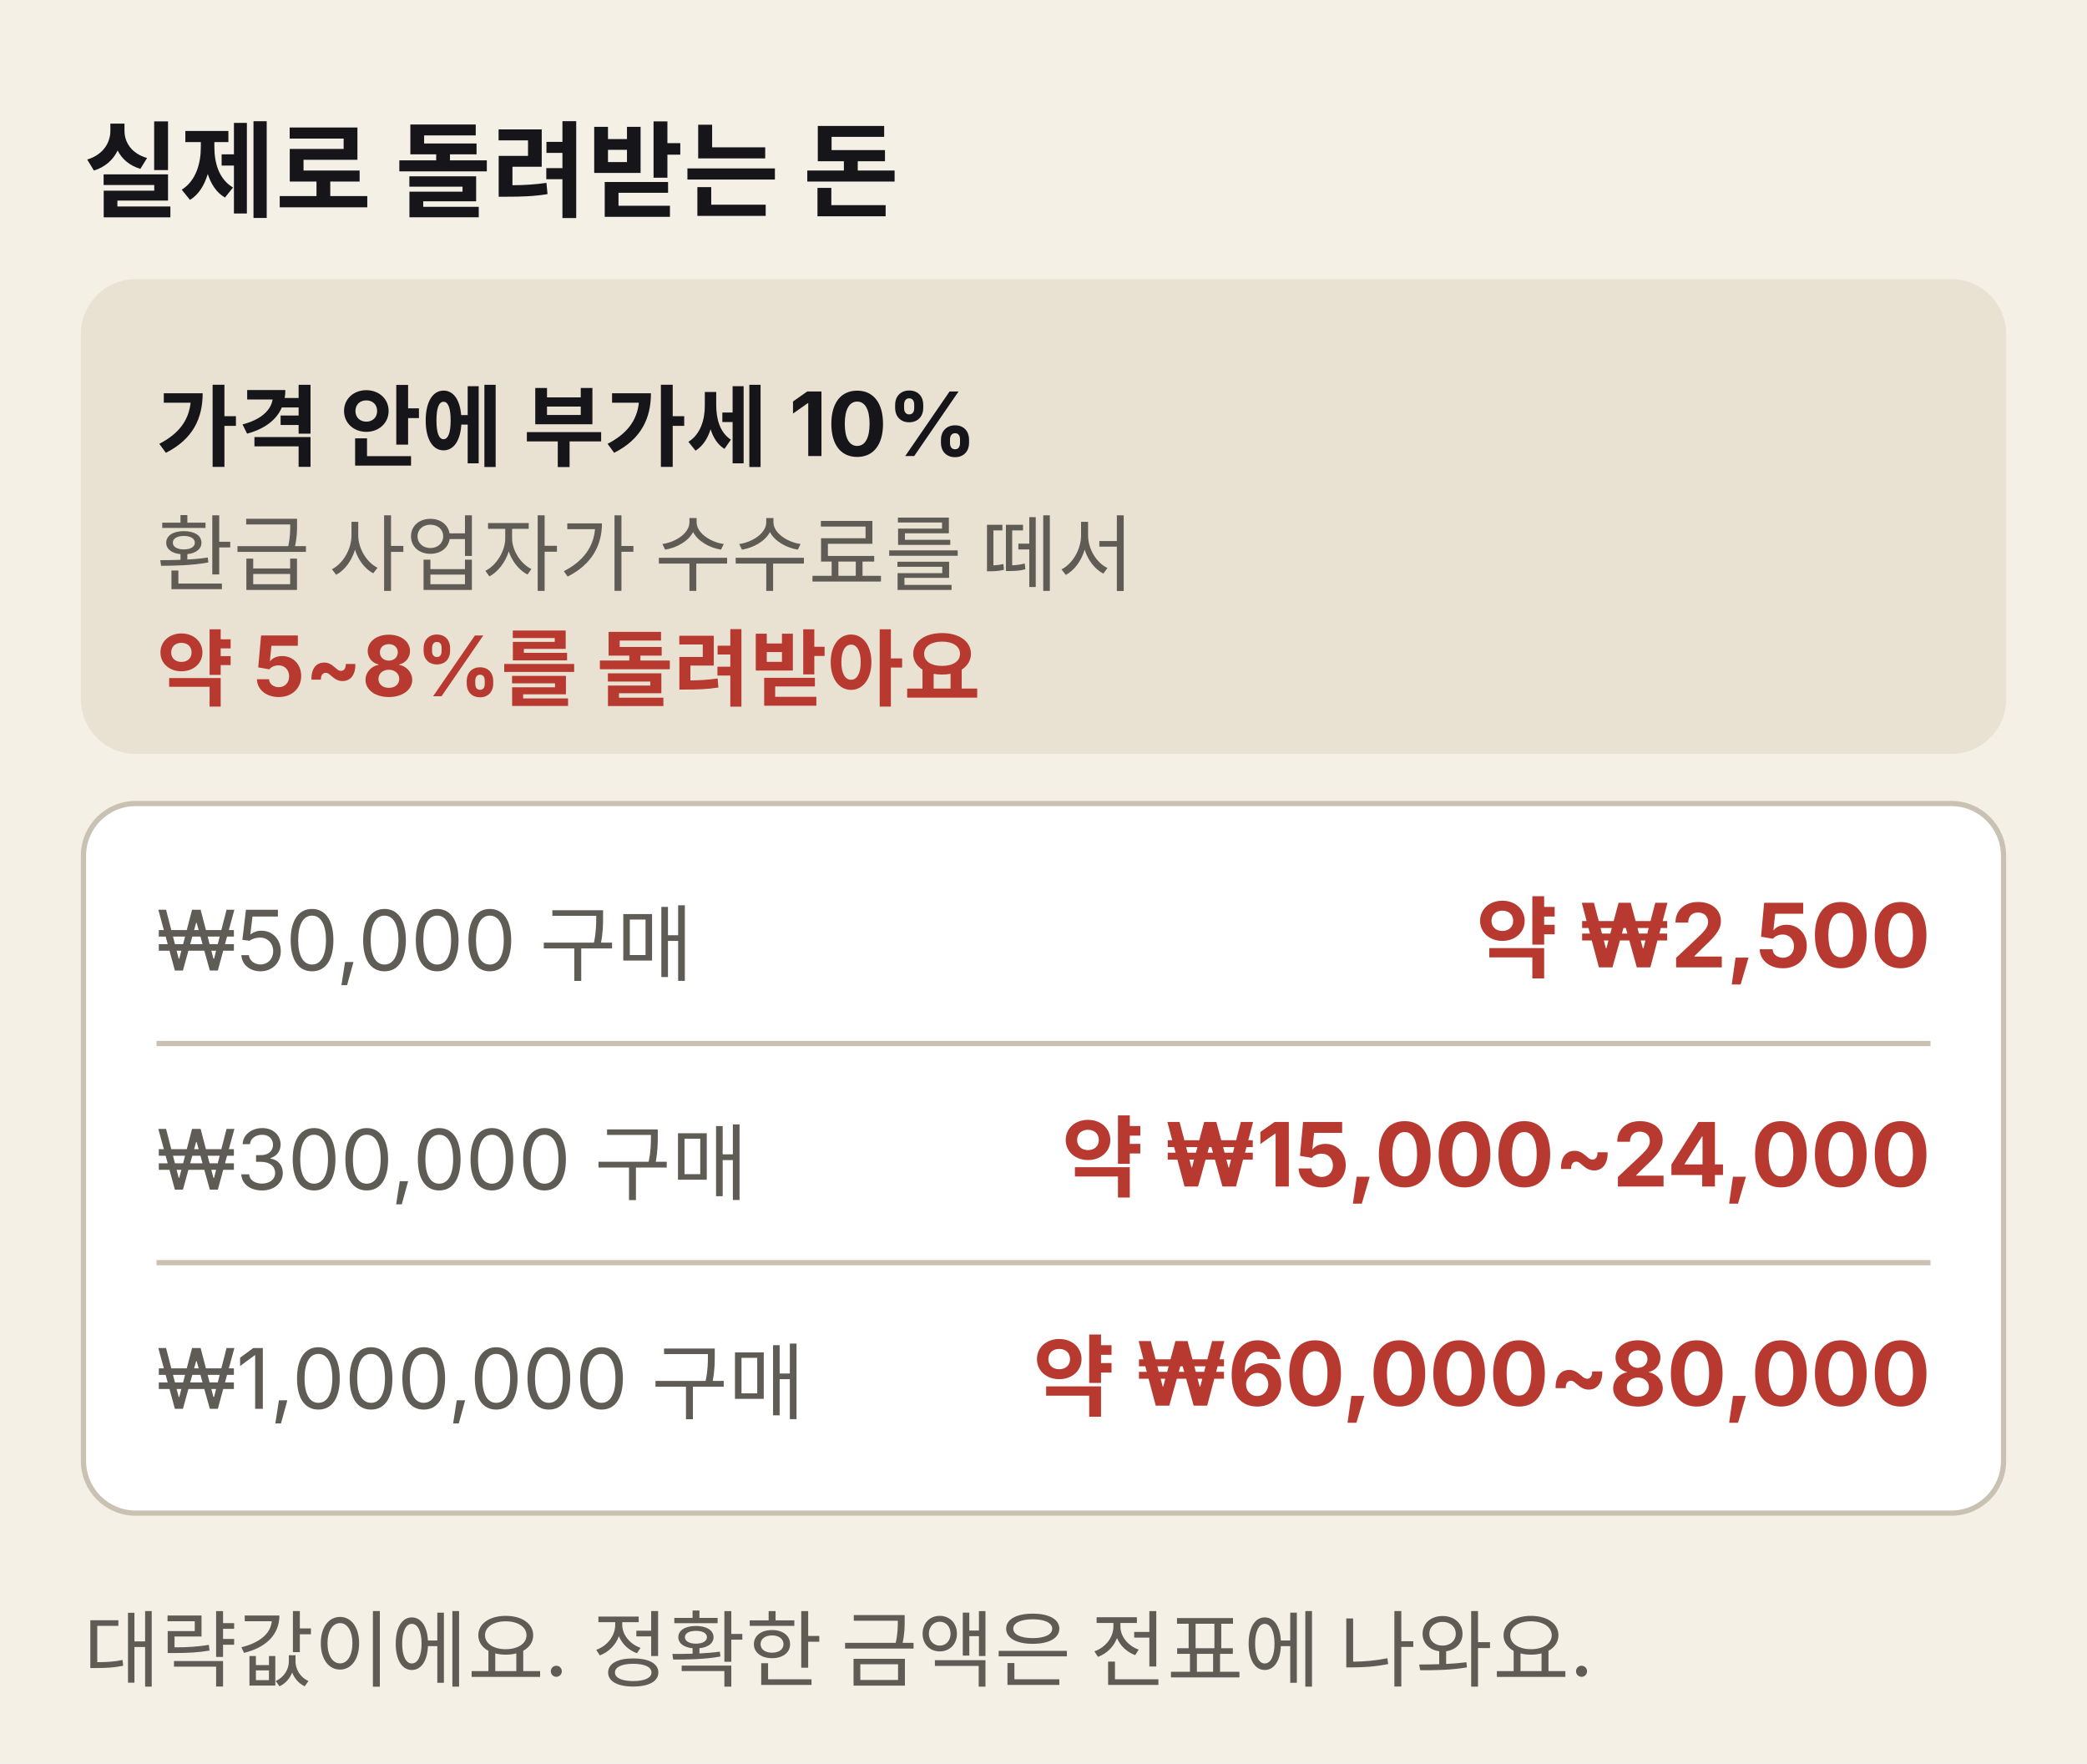
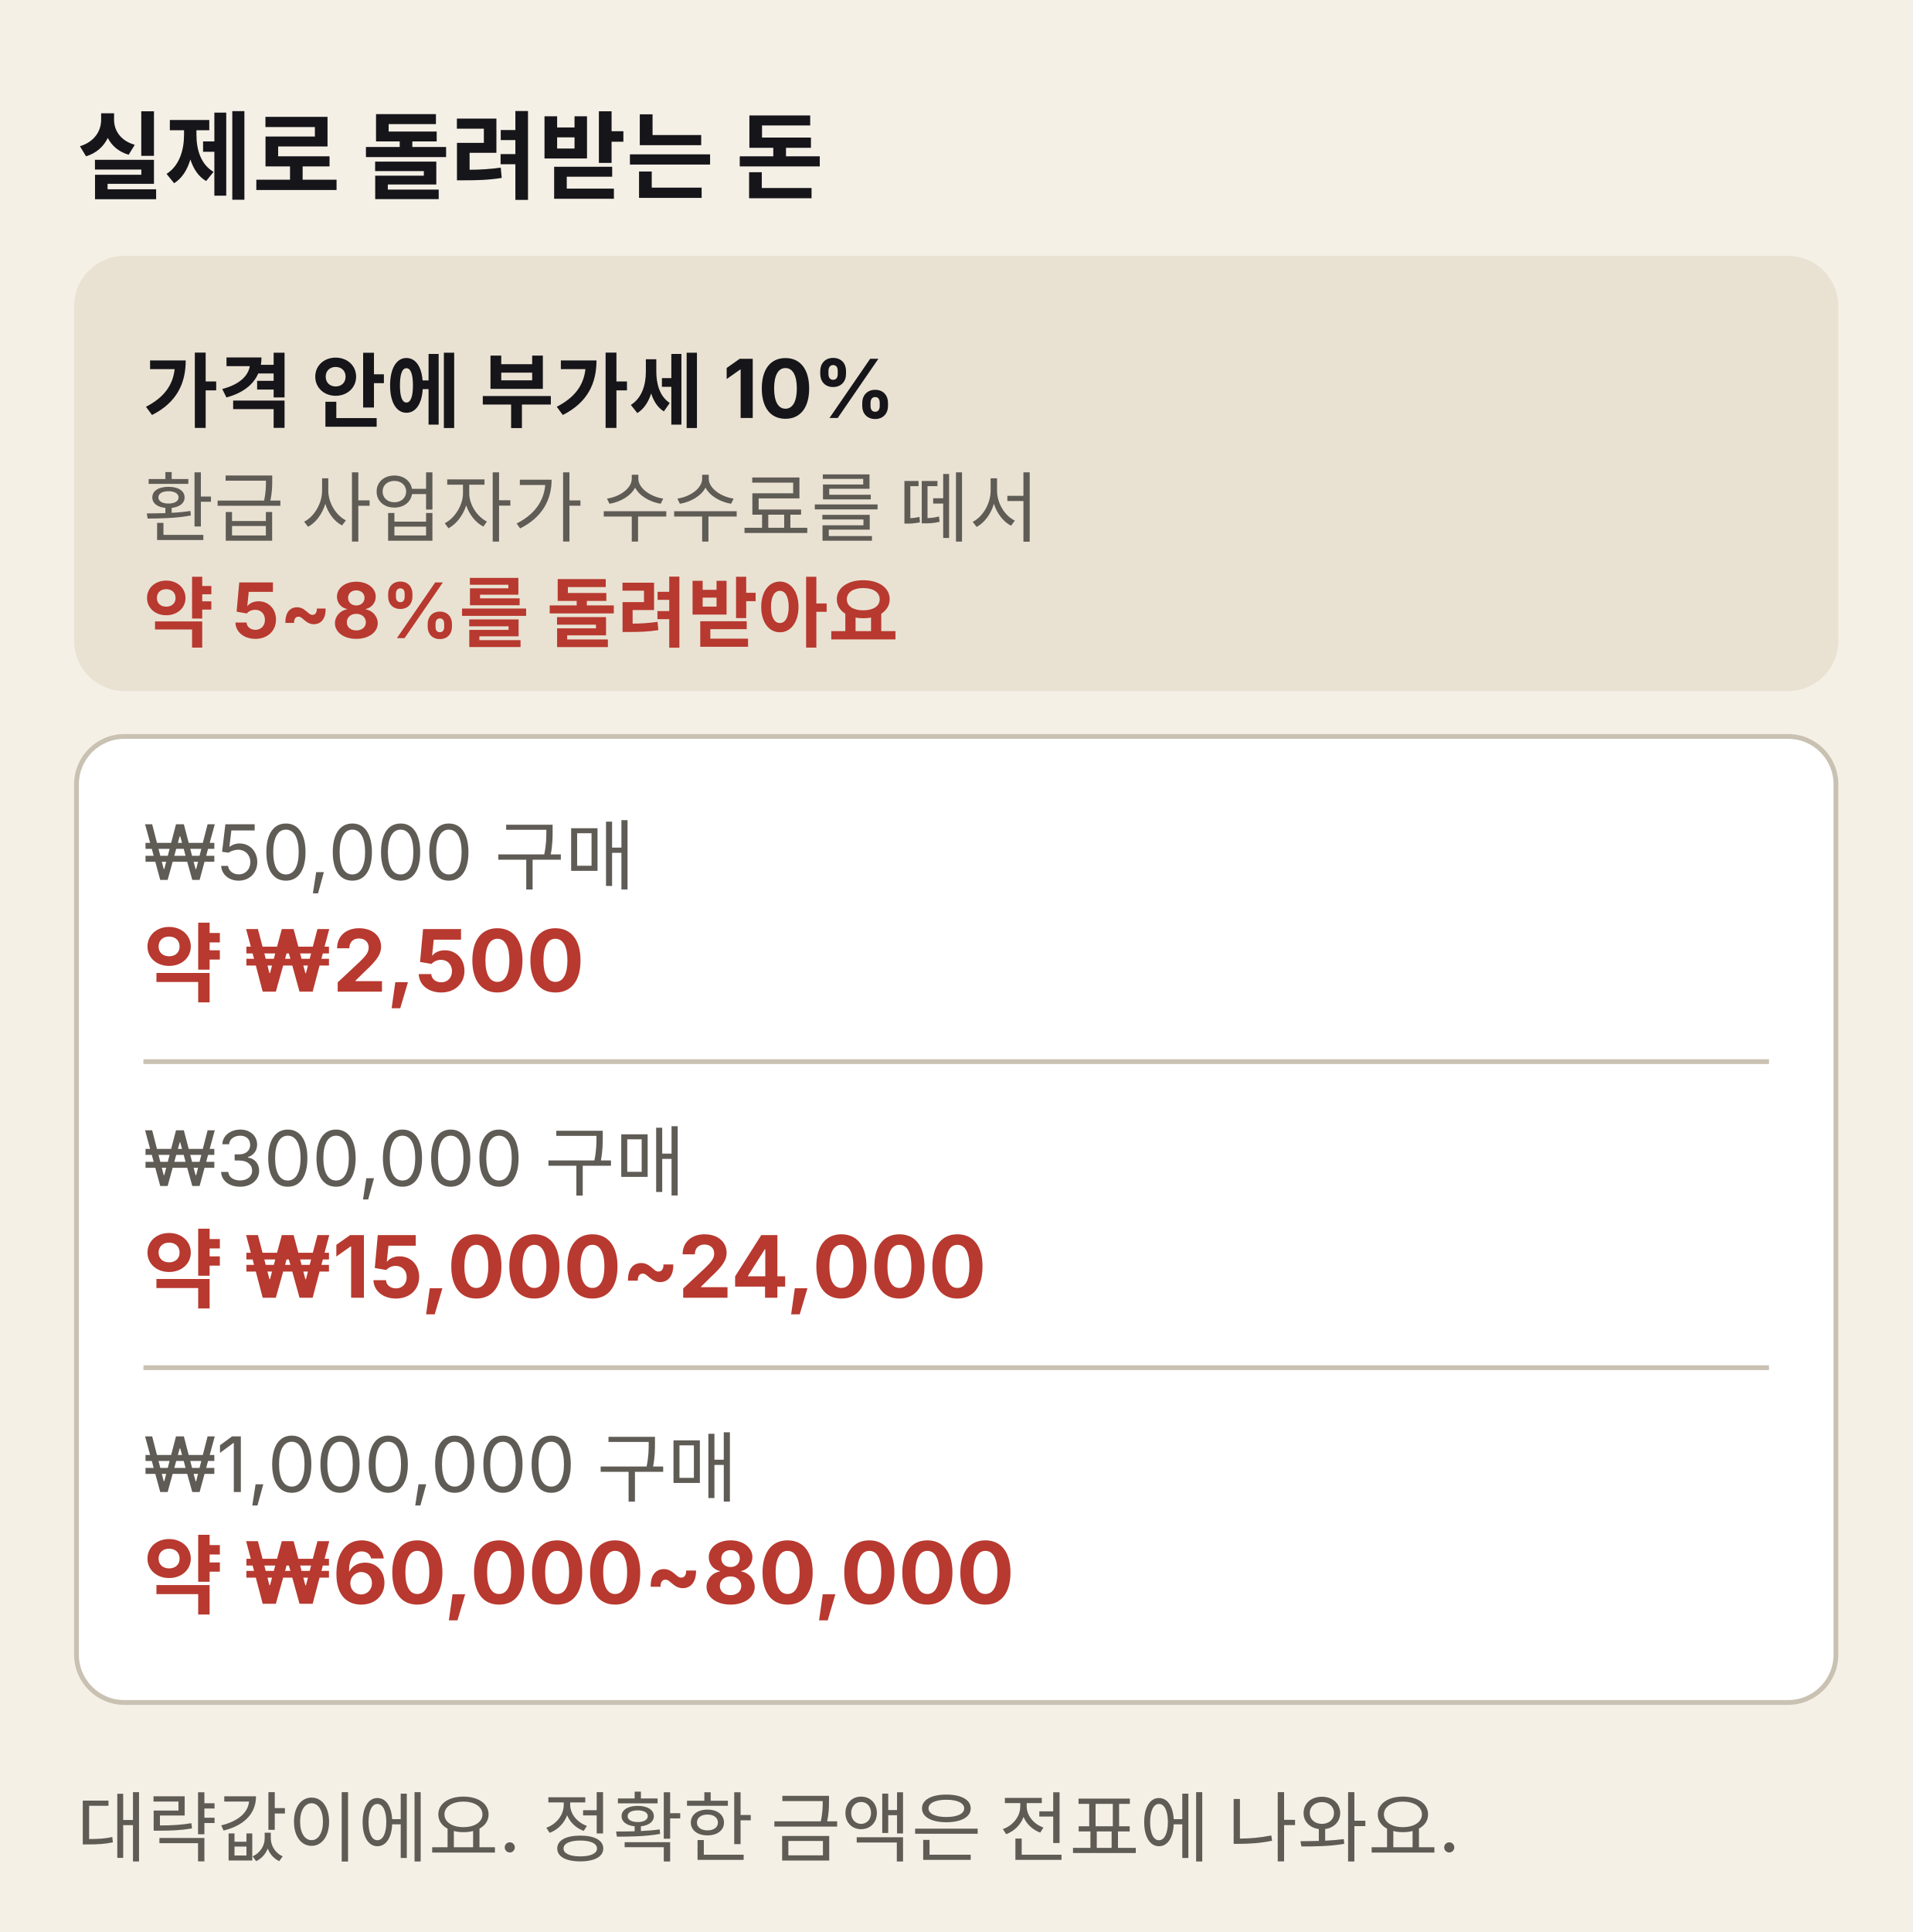
- <svg xmlns="http://www.w3.org/2000/svg" viewBox="0 0 400 338" role="img" aria-label="실제로 돌려받는 돈" font-family="system-ui, -apple-system, &quot;Noto Sans KR&quot;, &quot;Noto Sans JP&quot;, &quot;Noto Sans TC&quot;, sans-serif">
-   <rect width="400" height="338" fill="#f4f0e6" />
+ <svg xmlns="http://www.w3.org/2000/svg" viewBox="0 0 400 404" role="img" aria-label="실제로 돌려받는 돈" font-family="system-ui, -apple-system, &quot;Noto Sans KR&quot;, &quot;Noto Sans JP&quot;, &quot;Noto Sans TC&quot;, sans-serif">
+   <rect width="400" height="404" fill="#f4f0e6" />
  <text x="16" y="40" font-size="20" font-weight="700" fill="#16151a" text-anchor="start">실제로 돌려받는 돈</text>
  <rect x="16" y="54" width="368" height="90" rx="10" fill="#e9e2d3" stroke="#e9e2d3" stroke-width="1" />
  <text x="30" y="88" font-size="17" font-weight="700" fill="#16151a" text-anchor="start">가격 안에 부가세 10%</text>
  <text x="30" y="112" font-size="16" font-weight="400" fill="#5f5b55" text-anchor="start">환급 사업자가 수수료를 떼서</text>
  <text x="30" y="134" font-size="16" font-weight="700" fill="#b8392f" text-anchor="start">약 5~8%를 돌려받아요</text>
-   <rect x="16" y="154" width="368" height="136" rx="10" fill="#ffffff" stroke="#c9c1b2" />
-   <text x="30" y="186" font-size="16" font-weight="400" fill="#5f5b55" text-anchor="start">₩50,000 구매</text>
-   <text x="370" y="186" font-size="17" font-weight="700" fill="#b8392f" text-anchor="end">약 ₩2,500</text>
-   <path d="M30 200 H370" stroke="#c9c1b2" stroke-width="1" />
-   <text x="30" y="228" font-size="16" font-weight="400" fill="#5f5b55" text-anchor="start">₩300,000 구매</text>
-   <text x="370" y="228" font-size="17" font-weight="700" fill="#b8392f" text-anchor="end">약 ₩15,000~24,000</text>
-   <path d="M30 242 H370" stroke="#c9c1b2" stroke-width="1" />
-   <text x="30" y="270" font-size="16" font-weight="400" fill="#5f5b55" text-anchor="start">₩1,000,000 구매</text>
-   <text x="370" y="270" font-size="17" font-weight="700" fill="#b8392f" text-anchor="end">약 ₩60,000~80,000</text>
-   <text x="16" y="322" font-size="16" font-weight="400" fill="#5f5b55" text-anchor="start">대략값이에요. 정확한 금액은 전표에 나와요.</text>
+   <rect x="16" y="154" width="368" height="202" rx="10" fill="#ffffff" stroke="#c9c1b2" />
+   <text x="30" y="184" font-size="16" font-weight="400" fill="#5f5b55" text-anchor="start">₩50,000 구매</text>
+   <text x="30" y="208" font-size="18" font-weight="700" fill="#b8392f" text-anchor="start">약 ₩2,500</text>
+   <path d="M30 222 H370" stroke="#c9c1b2" stroke-width="1" />
+   <text x="30" y="248" font-size="16" font-weight="400" fill="#5f5b55" text-anchor="start">₩300,000 구매</text>
+   <text x="30" y="272" font-size="18" font-weight="700" fill="#b8392f" text-anchor="start">약 ₩15,000~24,000</text>
+   <path d="M30 286 H370" stroke="#c9c1b2" stroke-width="1" />
+   <text x="30" y="312" font-size="16" font-weight="400" fill="#5f5b55" text-anchor="start">₩1,000,000 구매</text>
+   <text x="30" y="336" font-size="18" font-weight="700" fill="#b8392f" text-anchor="start">약 ₩60,000~80,000</text>
+   <text x="16" y="388" font-size="16" font-weight="400" fill="#5f5b55" text-anchor="start">대략값이에요. 정확한 금액은 전표에 나와요.</text>
</svg>
